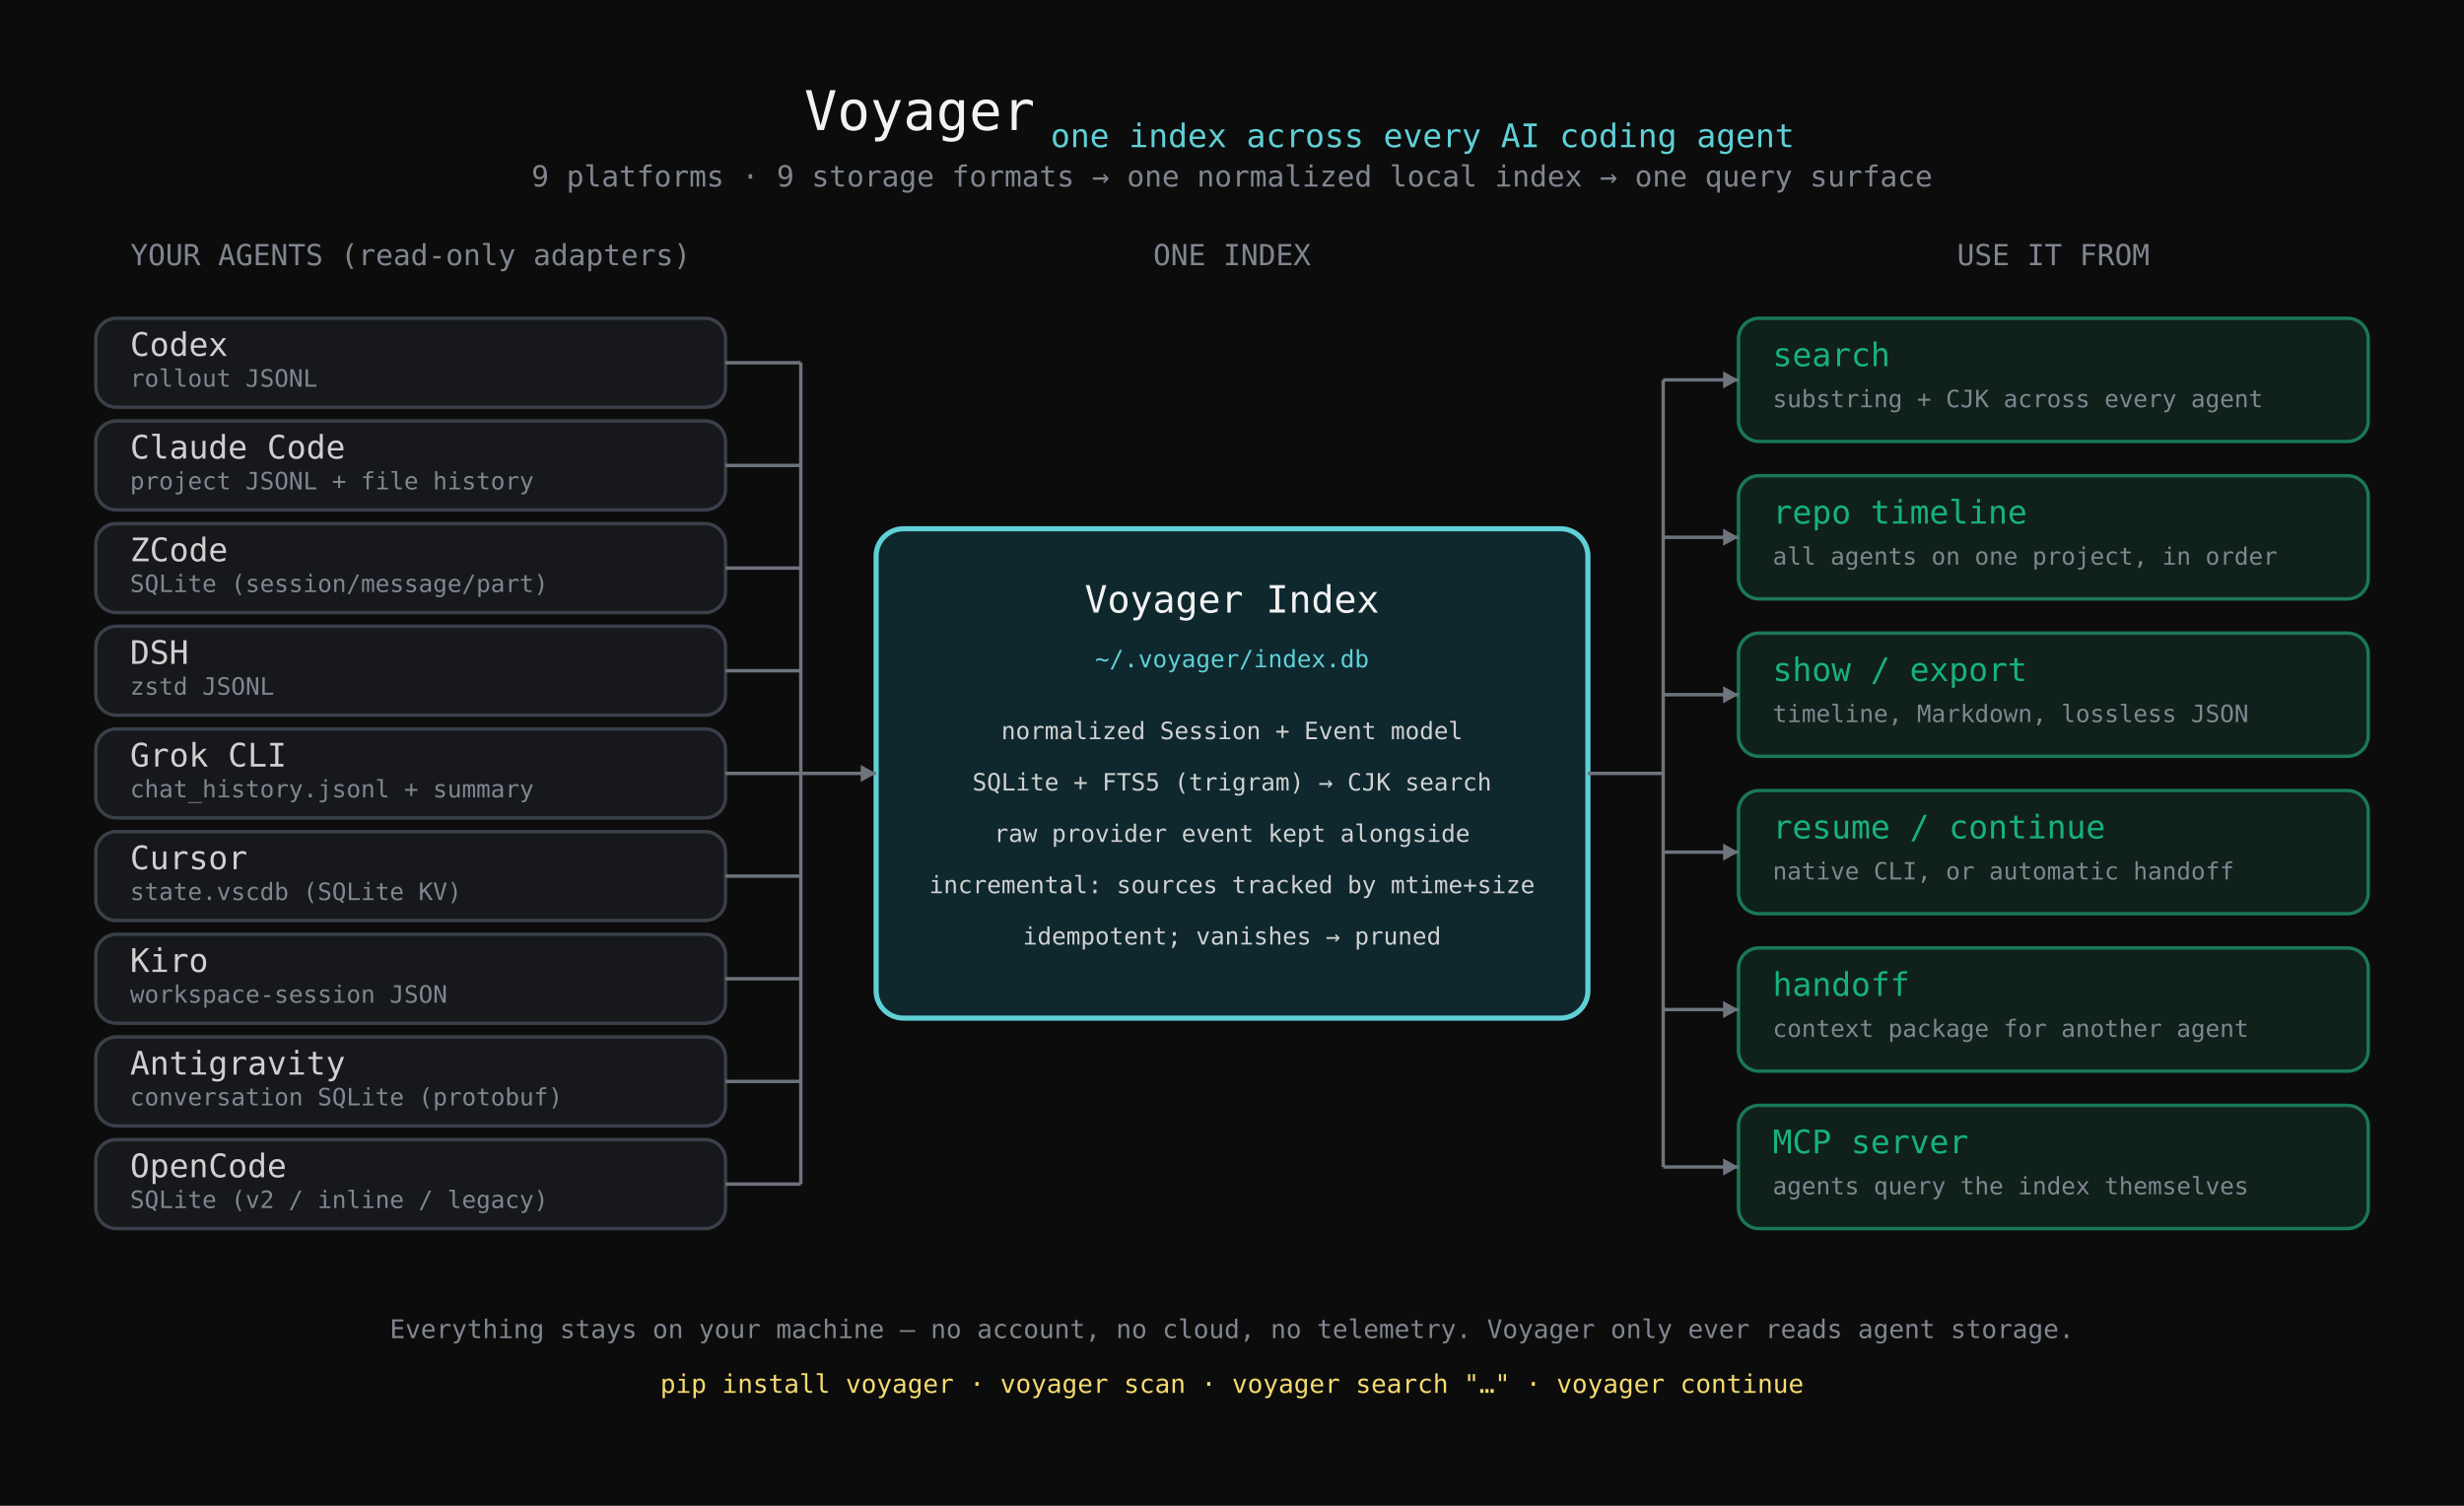
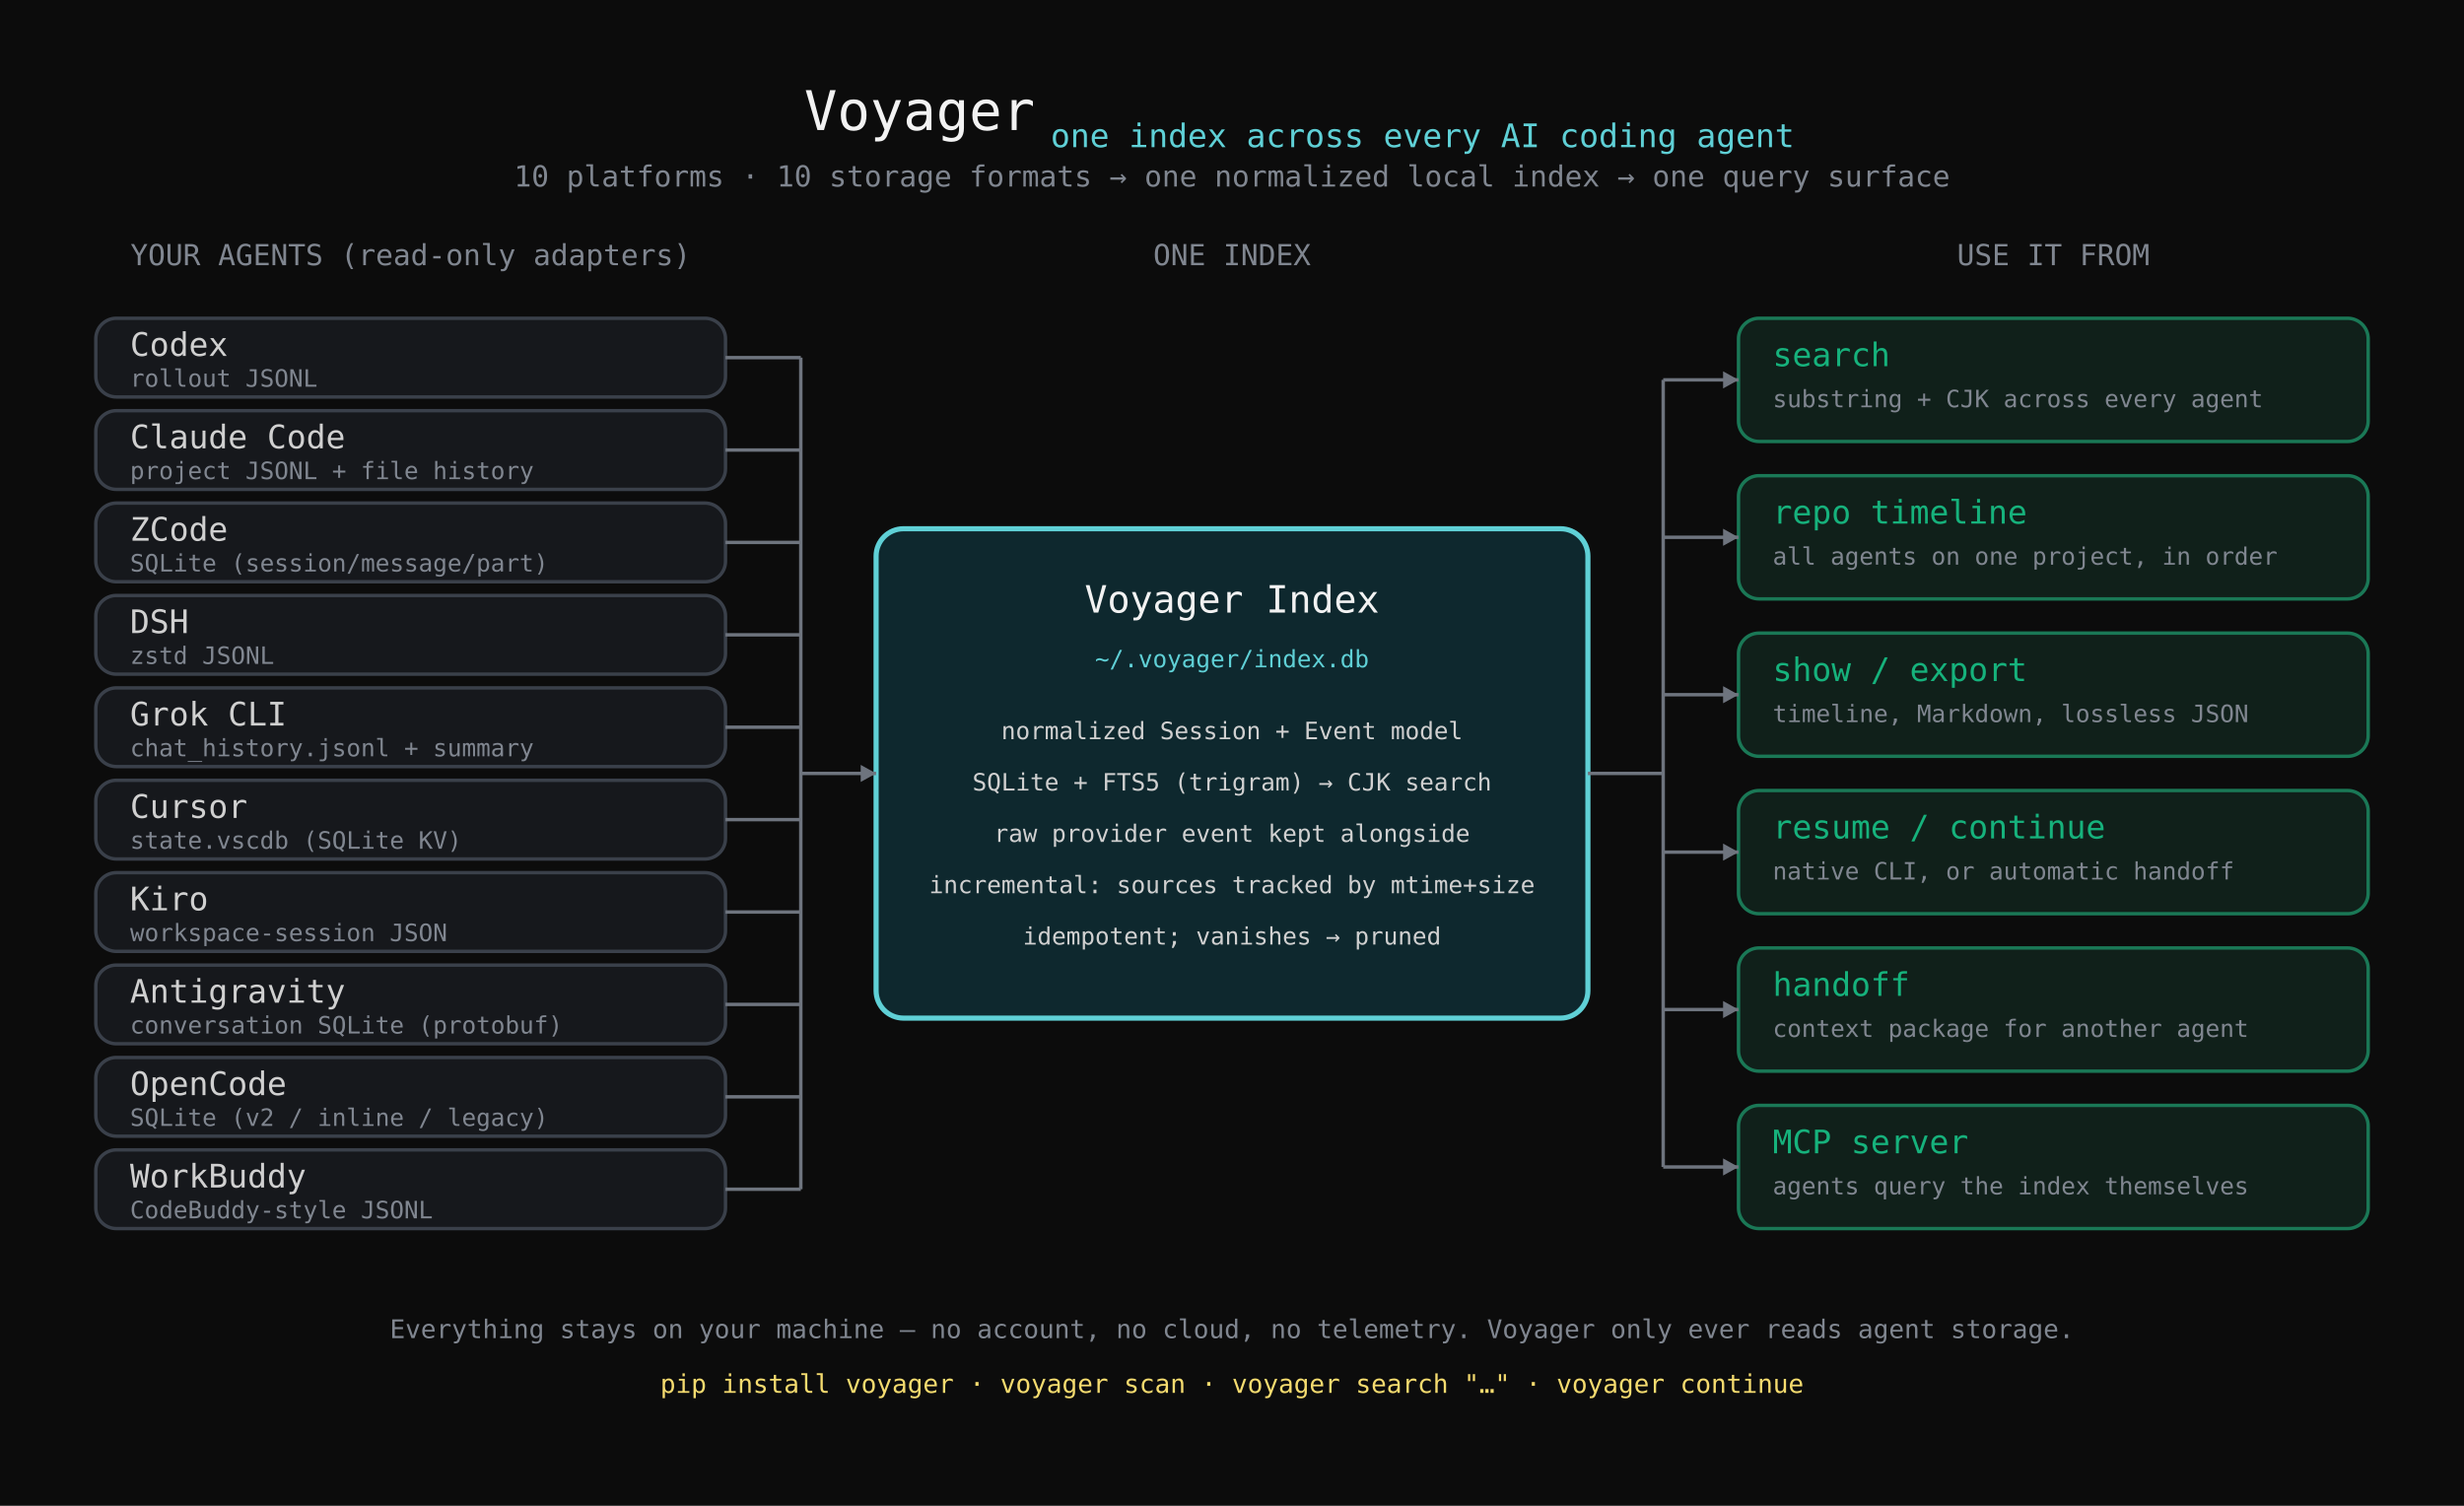
<svg xmlns="http://www.w3.org/2000/svg" width="1440" height="880" viewBox="0 0 1440 880" shape-rendering="geometricPrecision">
  <rect width="1440" height="880" fill="#0c0c0c" />
  <text x="470.0" y="76" font-family="Consolas, 'DejaVu Sans Mono', Menlo, 'Courier New', monospace" font-size="32" text-anchor="start" fill="#f2f2f2">Voyager</text>
  <text x="614.0" y="86" font-family="Consolas, 'DejaVu Sans Mono', Menlo, 'Courier New', monospace" font-size="19" text-anchor="start" fill="#5fd0d6">one index across every AI coding agent</text>
-   <text x="720.0" y="109" font-family="Consolas, 'DejaVu Sans Mono', Menlo, 'Courier New', monospace" font-size="17" text-anchor="middle" fill="#808690">9 platforms · 9 storage formats  →  one normalized local index  →  one query surface</text>
+   <text x="720.0" y="109" font-family="Consolas, 'DejaVu Sans Mono', Menlo, 'Courier New', monospace" font-size="17" text-anchor="middle" fill="#808690">10 platforms · 10 storage formats  →  one normalized local index  →  one query surface</text>
  <text x="240.0" y="155" font-family="Consolas, 'DejaVu Sans Mono', Menlo, 'Courier New', monospace" font-size="17" text-anchor="middle" fill="#808690">YOUR AGENTS  (read-only adapters)</text>
  <text x="720.0" y="155" font-family="Consolas, 'DejaVu Sans Mono', Menlo, 'Courier New', monospace" font-size="17" text-anchor="middle" fill="#808690">ONE INDEX</text>
  <text x="1200.0" y="155" font-family="Consolas, 'DejaVu Sans Mono', Menlo, 'Courier New', monospace" font-size="17" text-anchor="middle" fill="#808690">USE IT FROM</text>
-   <rect x="56" y="186" width="368" height="52" rx="12" fill="#16181c" stroke="#3a404a" stroke-width="2" />
+   <rect x="56" y="186" width="368" height="46" rx="12" fill="#16181c" stroke="#3a404a" stroke-width="2" />
  <text x="76" y="208" font-family="Consolas, 'DejaVu Sans Mono', Menlo, 'Courier New', monospace" font-size="19" text-anchor="start" fill="#d0d0d0">Codex</text>
  <text x="76" y="226" font-family="Consolas, 'DejaVu Sans Mono', Menlo, 'Courier New', monospace" font-size="14" text-anchor="start" fill="#808690">rollout JSONL</text>
-   <rect x="56" y="246" width="368" height="52" rx="12" fill="#16181c" stroke="#3a404a" stroke-width="2" />
-   <text x="76" y="268" font-family="Consolas, 'DejaVu Sans Mono', Menlo, 'Courier New', monospace" font-size="19" text-anchor="start" fill="#d0d0d0">Claude Code</text>
-   <text x="76" y="286" font-family="Consolas, 'DejaVu Sans Mono', Menlo, 'Courier New', monospace" font-size="14" text-anchor="start" fill="#808690">project JSONL + file history</text>
-   <rect x="56" y="306" width="368" height="52" rx="12" fill="#16181c" stroke="#3a404a" stroke-width="2" />
-   <text x="76" y="328" font-family="Consolas, 'DejaVu Sans Mono', Menlo, 'Courier New', monospace" font-size="19" text-anchor="start" fill="#d0d0d0">ZCode</text>
-   <text x="76" y="346" font-family="Consolas, 'DejaVu Sans Mono', Menlo, 'Courier New', monospace" font-size="14" text-anchor="start" fill="#808690">SQLite (session/message/part)</text>
-   <rect x="56" y="366" width="368" height="52" rx="12" fill="#16181c" stroke="#3a404a" stroke-width="2" />
-   <text x="76" y="388" font-family="Consolas, 'DejaVu Sans Mono', Menlo, 'Courier New', monospace" font-size="19" text-anchor="start" fill="#d0d0d0">DSH</text>
-   <text x="76" y="406" font-family="Consolas, 'DejaVu Sans Mono', Menlo, 'Courier New', monospace" font-size="14" text-anchor="start" fill="#808690">zstd JSONL</text>
-   <rect x="56" y="426" width="368" height="52" rx="12" fill="#16181c" stroke="#3a404a" stroke-width="2" />
-   <text x="76" y="448" font-family="Consolas, 'DejaVu Sans Mono', Menlo, 'Courier New', monospace" font-size="19" text-anchor="start" fill="#d0d0d0">Grok CLI</text>
-   <text x="76" y="466" font-family="Consolas, 'DejaVu Sans Mono', Menlo, 'Courier New', monospace" font-size="14" text-anchor="start" fill="#808690">chat_history.jsonl + summary</text>
-   <rect x="56" y="486" width="368" height="52" rx="12" fill="#16181c" stroke="#3a404a" stroke-width="2" />
-   <text x="76" y="508" font-family="Consolas, 'DejaVu Sans Mono', Menlo, 'Courier New', monospace" font-size="19" text-anchor="start" fill="#d0d0d0">Cursor</text>
-   <text x="76" y="526" font-family="Consolas, 'DejaVu Sans Mono', Menlo, 'Courier New', monospace" font-size="14" text-anchor="start" fill="#808690">state.vscdb (SQLite KV)</text>
-   <rect x="56" y="546" width="368" height="52" rx="12" fill="#16181c" stroke="#3a404a" stroke-width="2" />
-   <text x="76" y="568" font-family="Consolas, 'DejaVu Sans Mono', Menlo, 'Courier New', monospace" font-size="19" text-anchor="start" fill="#d0d0d0">Kiro</text>
-   <text x="76" y="586" font-family="Consolas, 'DejaVu Sans Mono', Menlo, 'Courier New', monospace" font-size="14" text-anchor="start" fill="#808690">workspace-session JSON</text>
-   <rect x="56" y="606" width="368" height="52" rx="12" fill="#16181c" stroke="#3a404a" stroke-width="2" />
-   <text x="76" y="628" font-family="Consolas, 'DejaVu Sans Mono', Menlo, 'Courier New', monospace" font-size="19" text-anchor="start" fill="#d0d0d0">Antigravity</text>
-   <text x="76" y="646" font-family="Consolas, 'DejaVu Sans Mono', Menlo, 'Courier New', monospace" font-size="14" text-anchor="start" fill="#808690">conversation SQLite (protobuf)</text>
-   <rect x="56" y="666" width="368" height="52" rx="12" fill="#16181c" stroke="#3a404a" stroke-width="2" />
-   <text x="76" y="688" font-family="Consolas, 'DejaVu Sans Mono', Menlo, 'Courier New', monospace" font-size="19" text-anchor="start" fill="#d0d0d0">OpenCode</text>
-   <text x="76" y="706" font-family="Consolas, 'DejaVu Sans Mono', Menlo, 'Courier New', monospace" font-size="14" text-anchor="start" fill="#808690">SQLite (v2 / inline / legacy)</text>
+   <rect x="56" y="240" width="368" height="46" rx="12" fill="#16181c" stroke="#3a404a" stroke-width="2" />
+   <text x="76" y="262" font-family="Consolas, 'DejaVu Sans Mono', Menlo, 'Courier New', monospace" font-size="19" text-anchor="start" fill="#d0d0d0">Claude Code</text>
+   <text x="76" y="280" font-family="Consolas, 'DejaVu Sans Mono', Menlo, 'Courier New', monospace" font-size="14" text-anchor="start" fill="#808690">project JSONL + file history</text>
+   <rect x="56" y="294" width="368" height="46" rx="12" fill="#16181c" stroke="#3a404a" stroke-width="2" />
+   <text x="76" y="316" font-family="Consolas, 'DejaVu Sans Mono', Menlo, 'Courier New', monospace" font-size="19" text-anchor="start" fill="#d0d0d0">ZCode</text>
+   <text x="76" y="334" font-family="Consolas, 'DejaVu Sans Mono', Menlo, 'Courier New', monospace" font-size="14" text-anchor="start" fill="#808690">SQLite (session/message/part)</text>
+   <rect x="56" y="348" width="368" height="46" rx="12" fill="#16181c" stroke="#3a404a" stroke-width="2" />
+   <text x="76" y="370" font-family="Consolas, 'DejaVu Sans Mono', Menlo, 'Courier New', monospace" font-size="19" text-anchor="start" fill="#d0d0d0">DSH</text>
+   <text x="76" y="388" font-family="Consolas, 'DejaVu Sans Mono', Menlo, 'Courier New', monospace" font-size="14" text-anchor="start" fill="#808690">zstd JSONL</text>
+   <rect x="56" y="402" width="368" height="46" rx="12" fill="#16181c" stroke="#3a404a" stroke-width="2" />
+   <text x="76" y="424" font-family="Consolas, 'DejaVu Sans Mono', Menlo, 'Courier New', monospace" font-size="19" text-anchor="start" fill="#d0d0d0">Grok CLI</text>
+   <text x="76" y="442" font-family="Consolas, 'DejaVu Sans Mono', Menlo, 'Courier New', monospace" font-size="14" text-anchor="start" fill="#808690">chat_history.jsonl + summary</text>
+   <rect x="56" y="456" width="368" height="46" rx="12" fill="#16181c" stroke="#3a404a" stroke-width="2" />
+   <text x="76" y="478" font-family="Consolas, 'DejaVu Sans Mono', Menlo, 'Courier New', monospace" font-size="19" text-anchor="start" fill="#d0d0d0">Cursor</text>
+   <text x="76" y="496" font-family="Consolas, 'DejaVu Sans Mono', Menlo, 'Courier New', monospace" font-size="14" text-anchor="start" fill="#808690">state.vscdb (SQLite KV)</text>
+   <rect x="56" y="510" width="368" height="46" rx="12" fill="#16181c" stroke="#3a404a" stroke-width="2" />
+   <text x="76" y="532" font-family="Consolas, 'DejaVu Sans Mono', Menlo, 'Courier New', monospace" font-size="19" text-anchor="start" fill="#d0d0d0">Kiro</text>
+   <text x="76" y="550" font-family="Consolas, 'DejaVu Sans Mono', Menlo, 'Courier New', monospace" font-size="14" text-anchor="start" fill="#808690">workspace-session JSON</text>
+   <rect x="56" y="564" width="368" height="46" rx="12" fill="#16181c" stroke="#3a404a" stroke-width="2" />
+   <text x="76" y="586" font-family="Consolas, 'DejaVu Sans Mono', Menlo, 'Courier New', monospace" font-size="19" text-anchor="start" fill="#d0d0d0">Antigravity</text>
+   <text x="76" y="604" font-family="Consolas, 'DejaVu Sans Mono', Menlo, 'Courier New', monospace" font-size="14" text-anchor="start" fill="#808690">conversation SQLite (protobuf)</text>
+   <rect x="56" y="618" width="368" height="46" rx="12" fill="#16181c" stroke="#3a404a" stroke-width="2" />
+   <text x="76" y="640" font-family="Consolas, 'DejaVu Sans Mono', Menlo, 'Courier New', monospace" font-size="19" text-anchor="start" fill="#d0d0d0">OpenCode</text>
+   <text x="76" y="658" font-family="Consolas, 'DejaVu Sans Mono', Menlo, 'Courier New', monospace" font-size="14" text-anchor="start" fill="#808690">SQLite (v2 / inline / legacy)</text>
+   <rect x="56" y="672" width="368" height="46" rx="12" fill="#16181c" stroke="#3a404a" stroke-width="2" />
+   <text x="76" y="694" font-family="Consolas, 'DejaVu Sans Mono', Menlo, 'Courier New', monospace" font-size="19" text-anchor="start" fill="#d0d0d0">WorkBuddy</text>
+   <text x="76" y="712" font-family="Consolas, 'DejaVu Sans Mono', Menlo, 'Courier New', monospace" font-size="14" text-anchor="start" fill="#808690">CodeBuddy-style JSONL</text>
  <rect x="512" y="309" width="416" height="286" rx="16" fill="#0e282e" stroke="#5fd0d6" stroke-width="3" />
  <text x="720.0" y="358" font-family="Consolas, 'DejaVu Sans Mono', Menlo, 'Courier New', monospace" font-size="22" text-anchor="middle" fill="#f2f2f2">Voyager Index</text>
  <text x="720.0" y="390" font-family="Consolas, 'DejaVu Sans Mono', Menlo, 'Courier New', monospace" font-size="14" text-anchor="middle" fill="#5fd0d6">~/.voyager/index.db</text>
  <text x="720.0" y="432" font-family="Consolas, 'DejaVu Sans Mono', Menlo, 'Courier New', monospace" font-size="14" text-anchor="middle" fill="#d0d0d0">normalized Session + Event model</text>
  <text x="720.0" y="462" font-family="Consolas, 'DejaVu Sans Mono', Menlo, 'Courier New', monospace" font-size="14" text-anchor="middle" fill="#d0d0d0">SQLite + FTS5 (trigram) → CJK search</text>
  <text x="720.0" y="492" font-family="Consolas, 'DejaVu Sans Mono', Menlo, 'Courier New', monospace" font-size="14" text-anchor="middle" fill="#d0d0d0">raw provider event kept alongside</text>
  <text x="720.0" y="522" font-family="Consolas, 'DejaVu Sans Mono', Menlo, 'Courier New', monospace" font-size="14" text-anchor="middle" fill="#d0d0d0">incremental: sources tracked by mtime+size</text>
  <text x="720.0" y="552" font-family="Consolas, 'DejaVu Sans Mono', Menlo, 'Courier New', monospace" font-size="14" text-anchor="middle" fill="#d0d0d0">idempotent; vanishes → pruned</text>
  <rect x="1016" y="186" width="368" height="72" rx="12" fill="#10201a" stroke="#1a7856" stroke-width="2" />
  <text x="1036" y="214" font-family="Consolas, 'DejaVu Sans Mono', Menlo, 'Courier New', monospace" font-size="19" text-anchor="start" fill="#16b27c">search</text>
  <text x="1036" y="238" font-family="Consolas, 'DejaVu Sans Mono', Menlo, 'Courier New', monospace" font-size="14" text-anchor="start" fill="#808690">substring + CJK across every agent</text>
  <rect x="1016" y="278" width="368" height="72" rx="12" fill="#10201a" stroke="#1a7856" stroke-width="2" />
  <text x="1036" y="306" font-family="Consolas, 'DejaVu Sans Mono', Menlo, 'Courier New', monospace" font-size="19" text-anchor="start" fill="#16b27c">repo timeline</text>
  <text x="1036" y="330" font-family="Consolas, 'DejaVu Sans Mono', Menlo, 'Courier New', monospace" font-size="14" text-anchor="start" fill="#808690">all agents on one project, in order</text>
  <rect x="1016" y="370" width="368" height="72" rx="12" fill="#10201a" stroke="#1a7856" stroke-width="2" />
  <text x="1036" y="398" font-family="Consolas, 'DejaVu Sans Mono', Menlo, 'Courier New', monospace" font-size="19" text-anchor="start" fill="#16b27c">show / export</text>
  <text x="1036" y="422" font-family="Consolas, 'DejaVu Sans Mono', Menlo, 'Courier New', monospace" font-size="14" text-anchor="start" fill="#808690">timeline, Markdown, lossless JSON</text>
  <rect x="1016" y="462" width="368" height="72" rx="12" fill="#10201a" stroke="#1a7856" stroke-width="2" />
  <text x="1036" y="490" font-family="Consolas, 'DejaVu Sans Mono', Menlo, 'Courier New', monospace" font-size="19" text-anchor="start" fill="#16b27c">resume / continue</text>
  <text x="1036" y="514" font-family="Consolas, 'DejaVu Sans Mono', Menlo, 'Courier New', monospace" font-size="14" text-anchor="start" fill="#808690">native CLI, or automatic handoff</text>
  <rect x="1016" y="554" width="368" height="72" rx="12" fill="#10201a" stroke="#1a7856" stroke-width="2" />
  <text x="1036" y="582" font-family="Consolas, 'DejaVu Sans Mono', Menlo, 'Courier New', monospace" font-size="19" text-anchor="start" fill="#16b27c">handoff</text>
  <text x="1036" y="606" font-family="Consolas, 'DejaVu Sans Mono', Menlo, 'Courier New', monospace" font-size="14" text-anchor="start" fill="#808690">context package for another agent</text>
  <rect x="1016" y="646" width="368" height="72" rx="12" fill="#10201a" stroke="#1a7856" stroke-width="2" />
  <text x="1036" y="674" font-family="Consolas, 'DejaVu Sans Mono', Menlo, 'Courier New', monospace" font-size="19" text-anchor="start" fill="#16b27c">MCP server</text>
  <text x="1036" y="698" font-family="Consolas, 'DejaVu Sans Mono', Menlo, 'Courier New', monospace" font-size="14" text-anchor="start" fill="#808690">agents query the index themselves</text>
-   <line x1="468" y1="212" x2="468" y2="692" stroke="#6e747e" stroke-width="2" />
-   <line x1="424" y1="212" x2="468" y2="212" stroke="#6e747e" stroke-width="2" />
-   <line x1="424" y1="272" x2="468" y2="272" stroke="#6e747e" stroke-width="2" />
-   <line x1="424" y1="332" x2="468" y2="332" stroke="#6e747e" stroke-width="2" />
-   <line x1="424" y1="392" x2="468" y2="392" stroke="#6e747e" stroke-width="2" />
-   <line x1="424" y1="452" x2="468" y2="452" stroke="#6e747e" stroke-width="2" />
-   <line x1="424" y1="512" x2="468" y2="512" stroke="#6e747e" stroke-width="2" />
-   <line x1="424" y1="572" x2="468" y2="572" stroke="#6e747e" stroke-width="2" />
-   <line x1="424" y1="632" x2="468" y2="632" stroke="#6e747e" stroke-width="2" />
-   <line x1="424" y1="692" x2="468" y2="692" stroke="#6e747e" stroke-width="2" />
+   <line x1="468" y1="209" x2="468" y2="695" stroke="#6e747e" stroke-width="2" />
+   <line x1="424" y1="209" x2="468" y2="209" stroke="#6e747e" stroke-width="2" />
+   <line x1="424" y1="263" x2="468" y2="263" stroke="#6e747e" stroke-width="2" />
+   <line x1="424" y1="317" x2="468" y2="317" stroke="#6e747e" stroke-width="2" />
+   <line x1="424" y1="371" x2="468" y2="371" stroke="#6e747e" stroke-width="2" />
+   <line x1="424" y1="425" x2="468" y2="425" stroke="#6e747e" stroke-width="2" />
+   <line x1="424" y1="479" x2="468" y2="479" stroke="#6e747e" stroke-width="2" />
+   <line x1="424" y1="533" x2="468" y2="533" stroke="#6e747e" stroke-width="2" />
+   <line x1="424" y1="587" x2="468" y2="587" stroke="#6e747e" stroke-width="2" />
+   <line x1="424" y1="641" x2="468" y2="641" stroke="#6e747e" stroke-width="2" />
+   <line x1="424" y1="695" x2="468" y2="695" stroke="#6e747e" stroke-width="2" />
  <line x1="468" y1="452" x2="512" y2="452" stroke="#6e747e" stroke-width="2" />
  <polygon points="512,452 503,447 503,457" fill="#6e747e" />
  <line x1="972" y1="222" x2="972" y2="682" stroke="#6e747e" stroke-width="2" />
  <line x1="928" y1="452" x2="972" y2="452" stroke="#6e747e" stroke-width="2" />
  <line x1="972" y1="222" x2="1016" y2="222" stroke="#6e747e" stroke-width="2" />
  <polygon points="1016,222 1007,217 1007,227" fill="#6e747e" />
  <line x1="972" y1="314" x2="1016" y2="314" stroke="#6e747e" stroke-width="2" />
  <polygon points="1016,314 1007,309 1007,319" fill="#6e747e" />
  <line x1="972" y1="406" x2="1016" y2="406" stroke="#6e747e" stroke-width="2" />
  <polygon points="1016,406 1007,401 1007,411" fill="#6e747e" />
  <line x1="972" y1="498" x2="1016" y2="498" stroke="#6e747e" stroke-width="2" />
  <polygon points="1016,498 1007,493 1007,503" fill="#6e747e" />
  <line x1="972" y1="590" x2="1016" y2="590" stroke="#6e747e" stroke-width="2" />
  <polygon points="1016,590 1007,585 1007,595" fill="#6e747e" />
  <line x1="972" y1="682" x2="1016" y2="682" stroke="#6e747e" stroke-width="2" />
  <polygon points="1016,682 1007,677 1007,687" fill="#6e747e" />
  <text x="720.0" y="782" font-family="Consolas, 'DejaVu Sans Mono', Menlo, 'Courier New', monospace" font-size="15" text-anchor="middle" fill="#808690">Everything stays on your machine — no account, no cloud, no telemetry. Voyager only ever reads agent storage.</text>
  <text x="720.0" y="814" font-family="Consolas, 'DejaVu Sans Mono', Menlo, 'Courier New', monospace" font-size="15" text-anchor="middle" fill="#f5db6f">pip install voyager  ·  voyager scan  ·  voyager search "…"  ·  voyager continue</text>
</svg>
